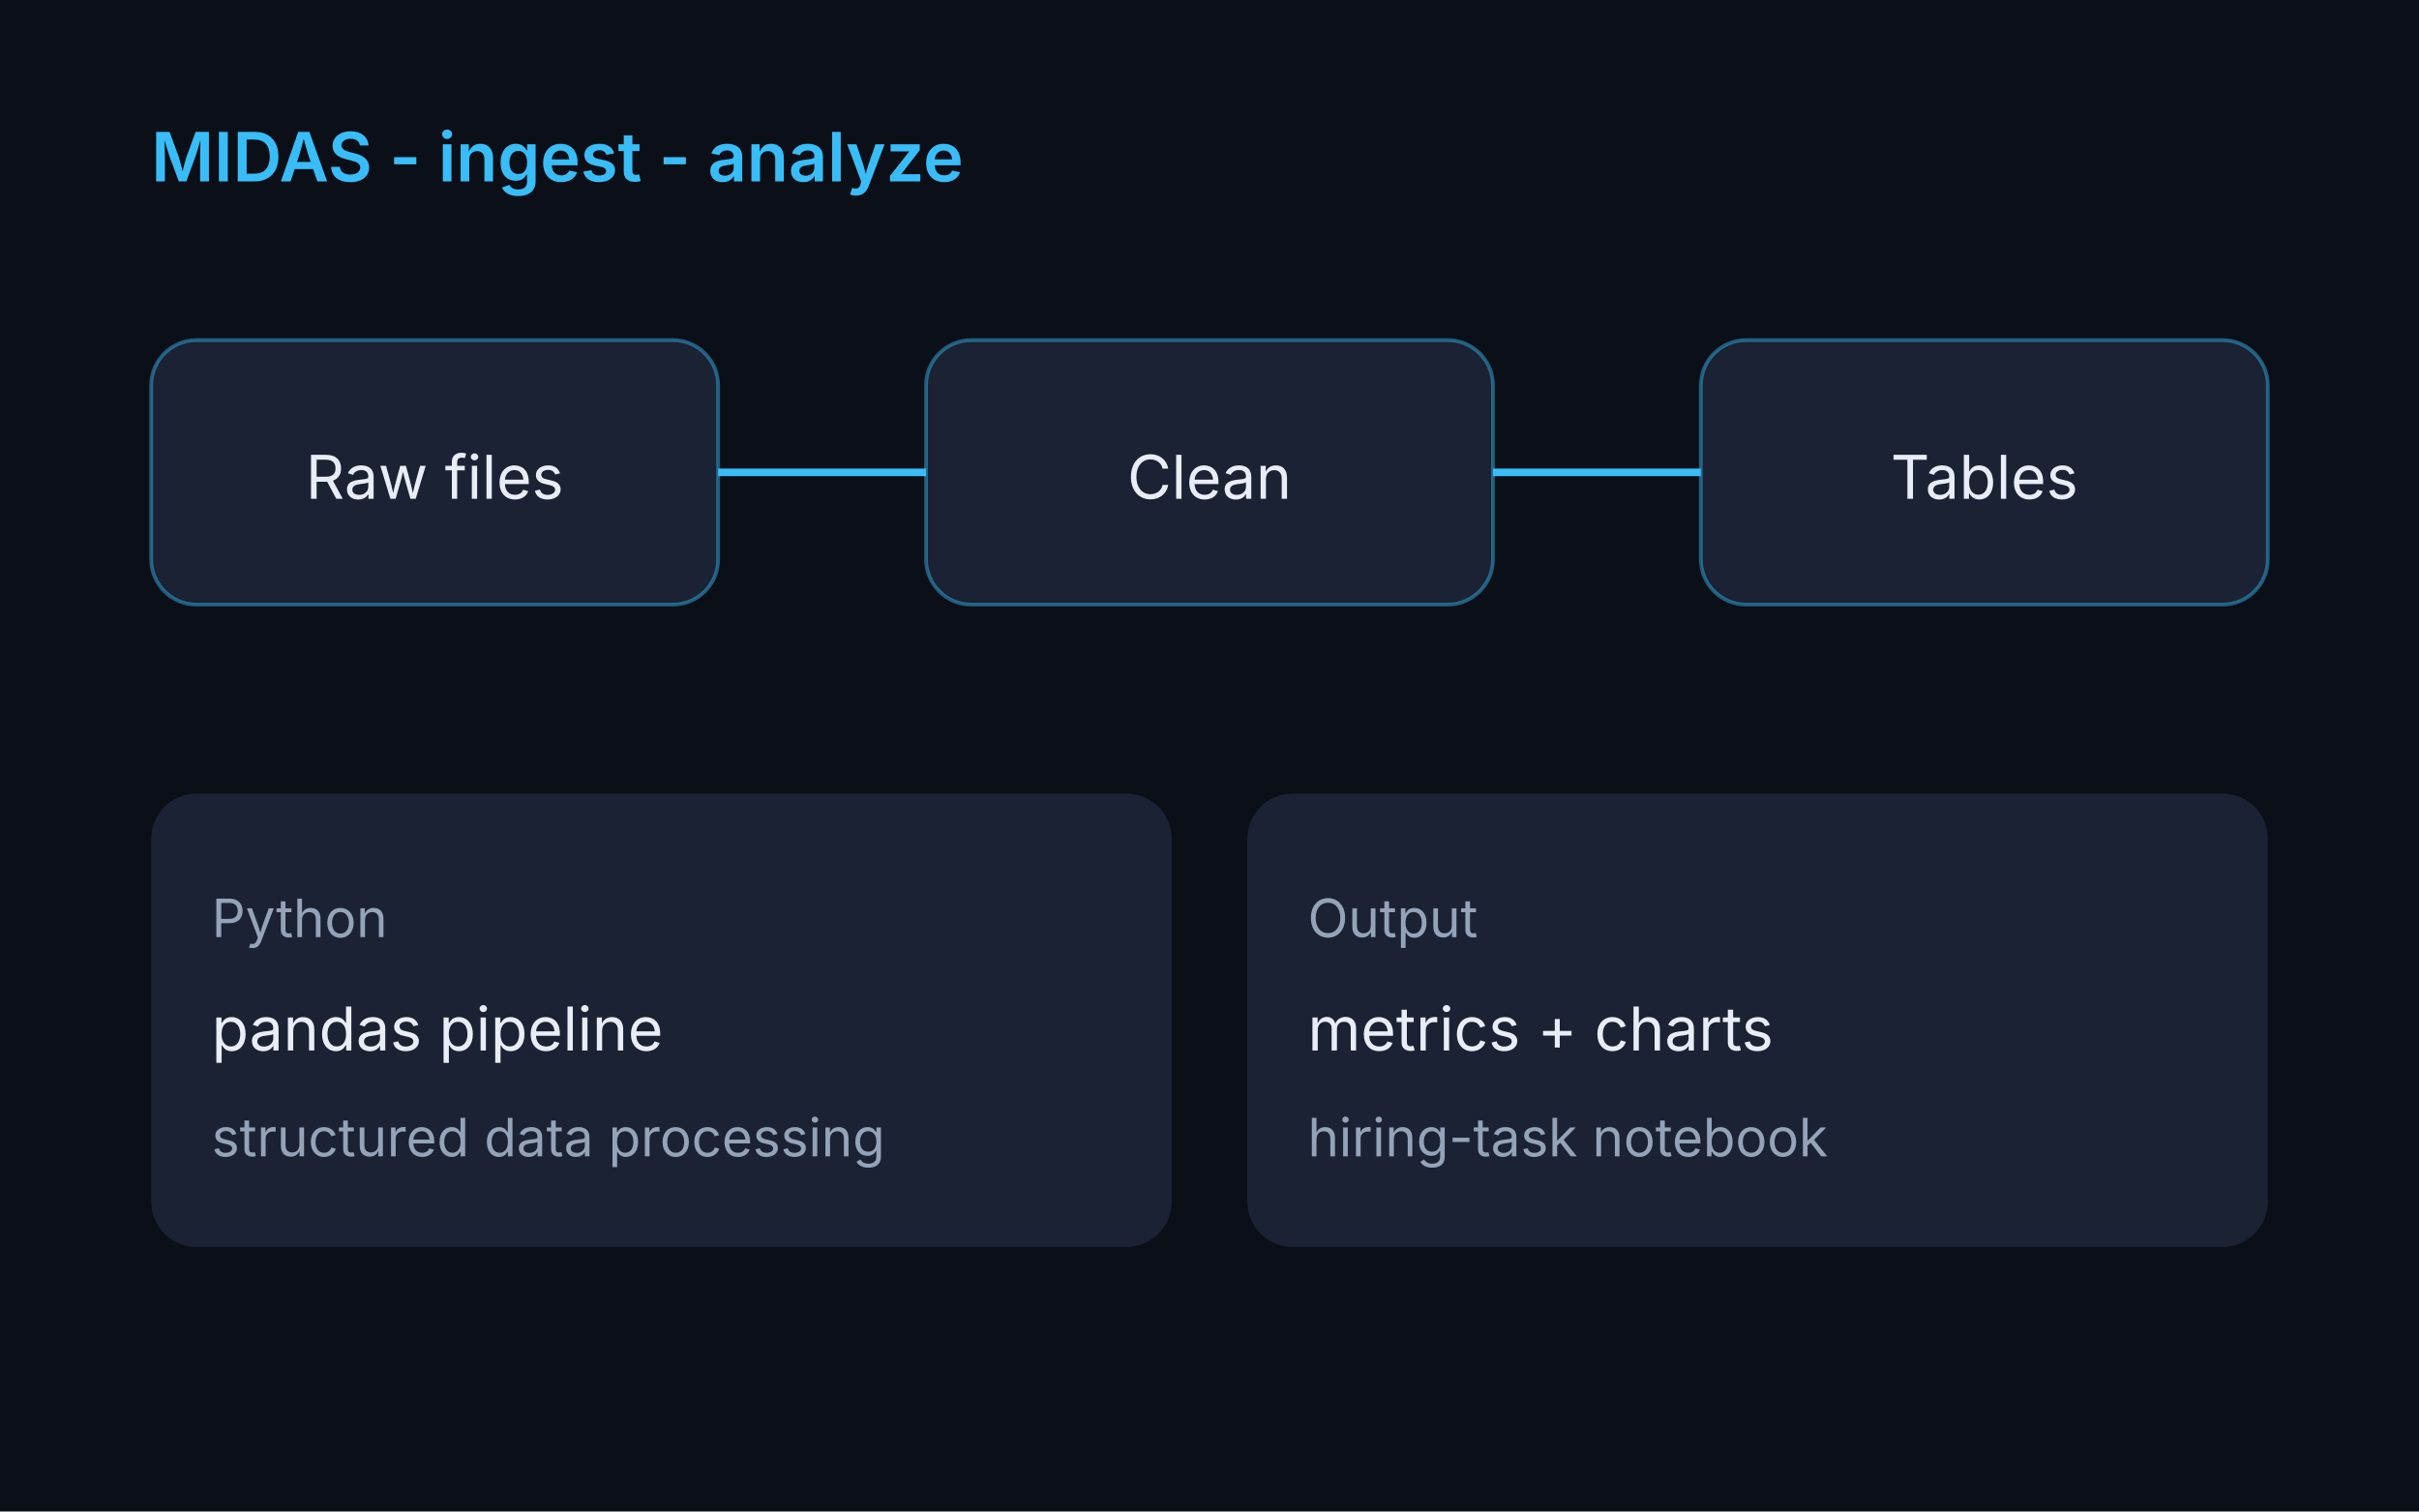
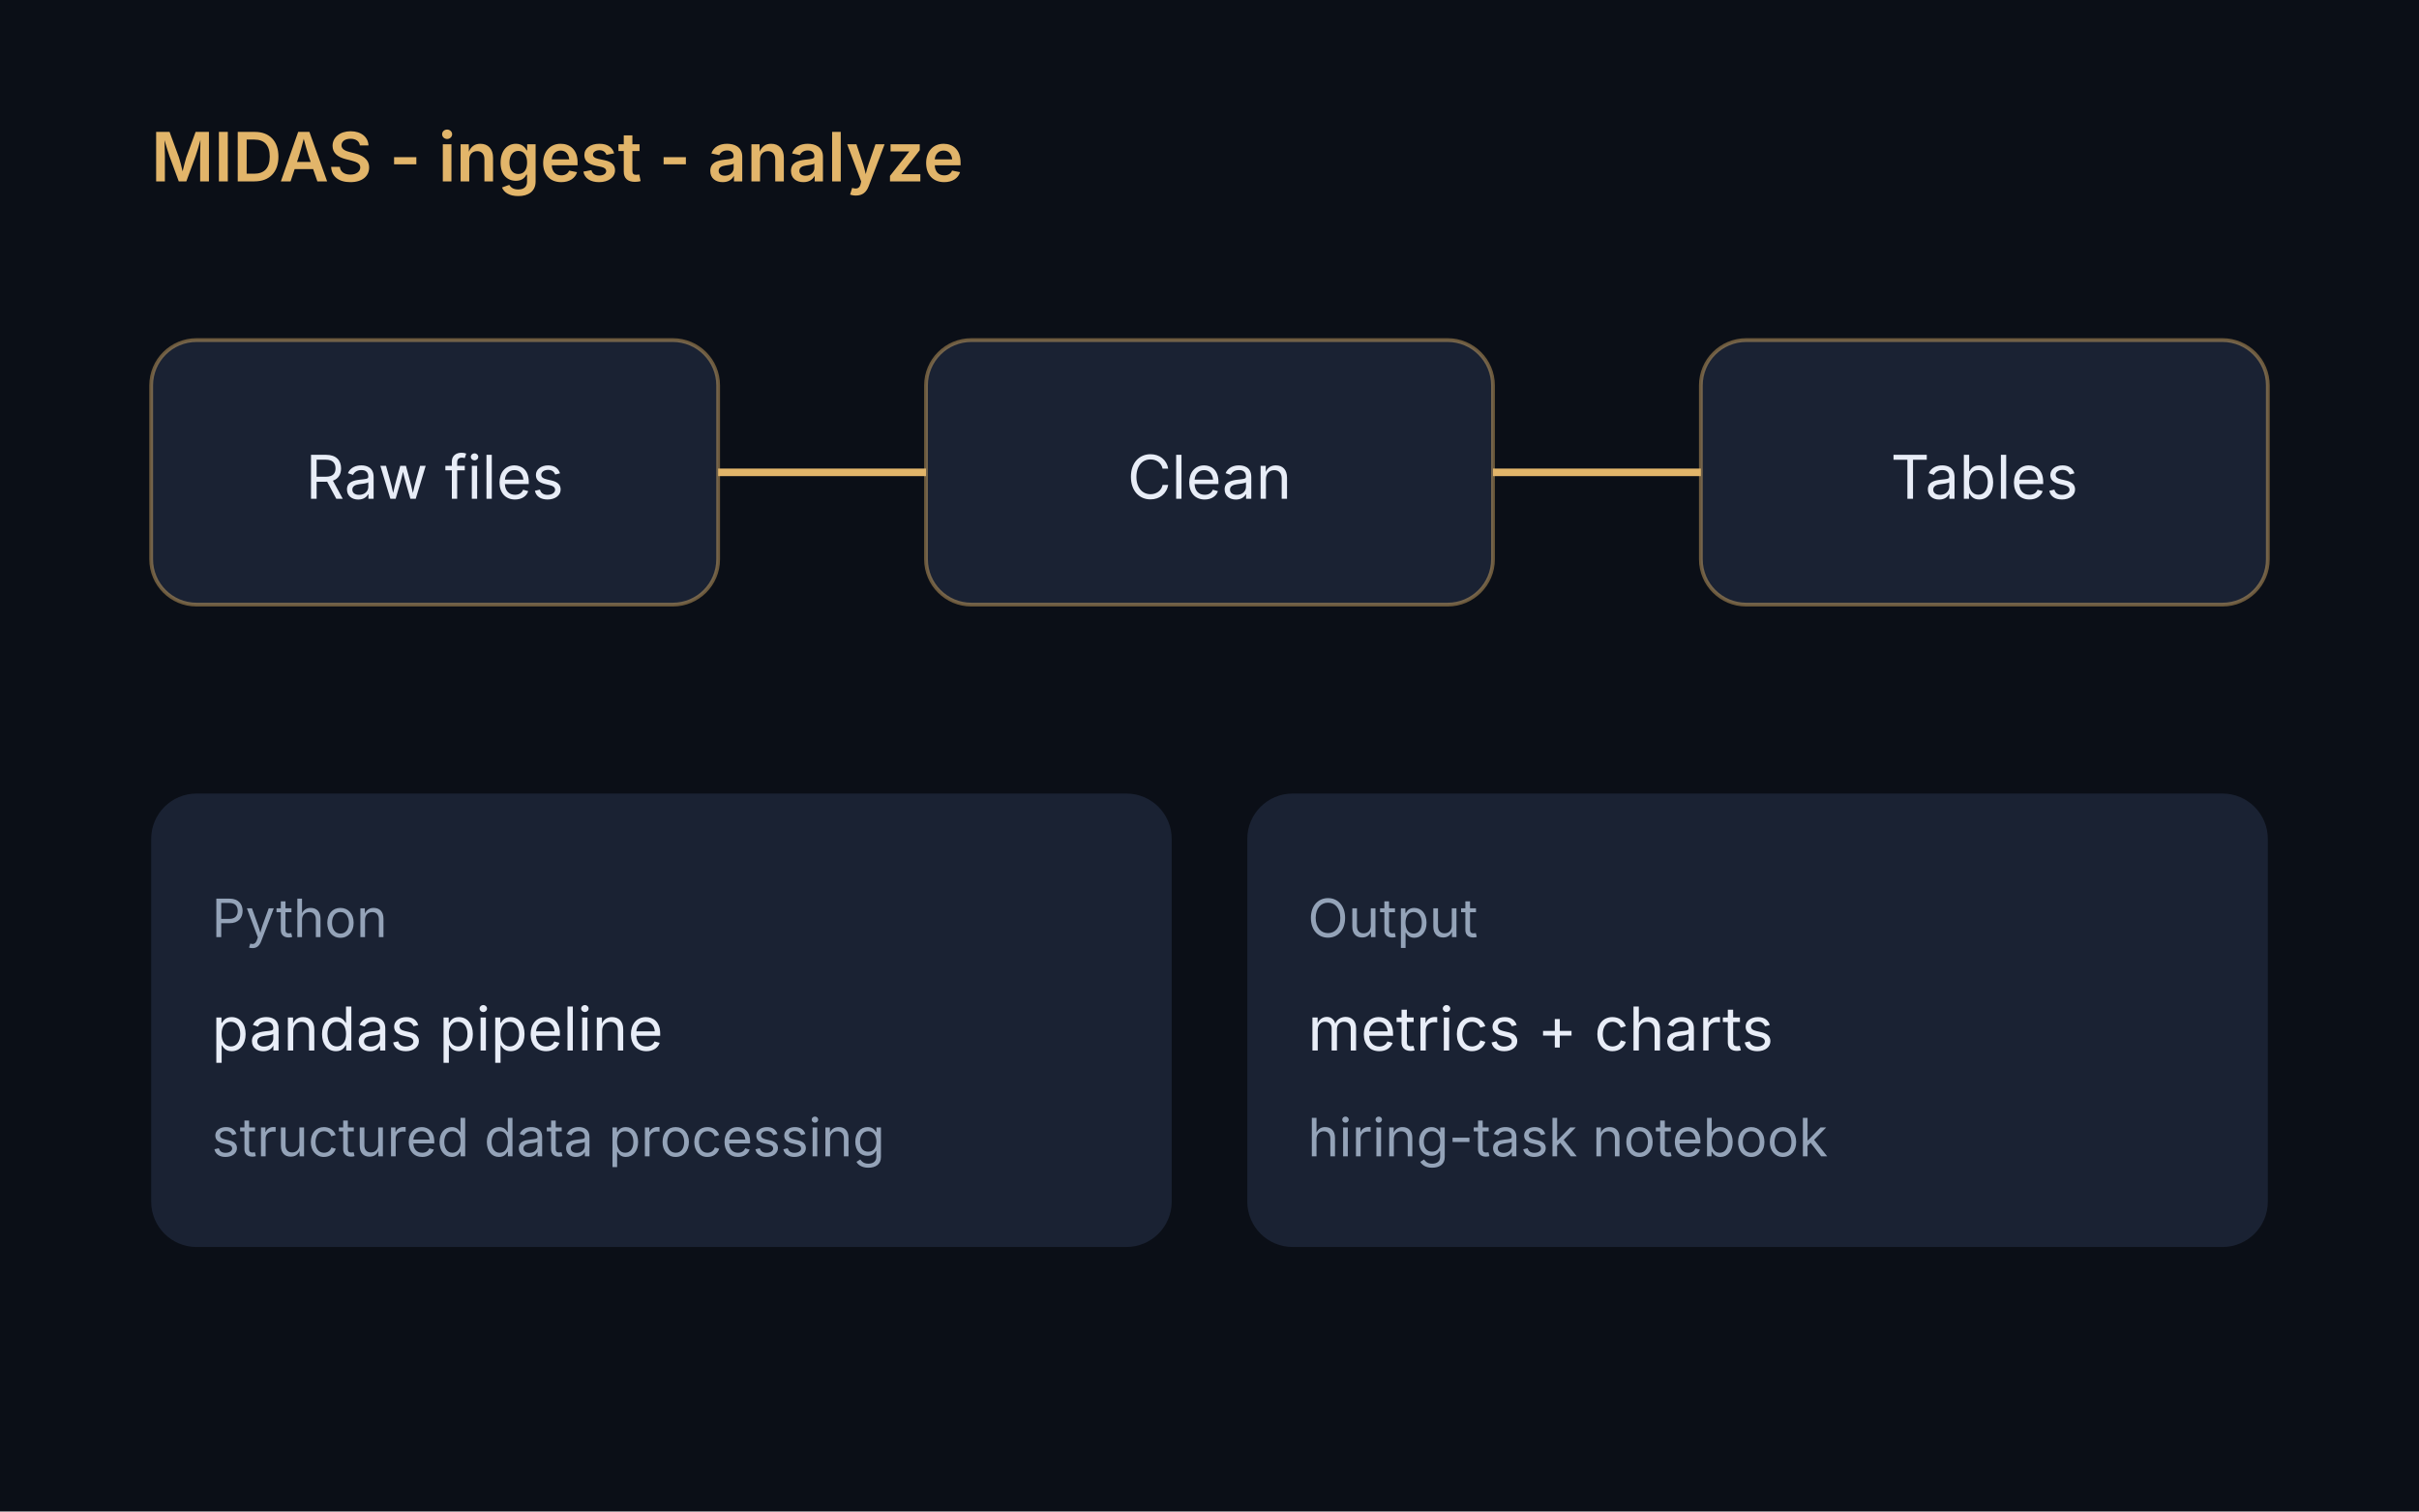
<svg xmlns="http://www.w3.org/2000/svg" width="640" height="400" viewBox="0 0 640 400" role="img" aria-label="Data pipeline from ingest to analysis">
  <rect width="640" height="400" fill="#0b0f17" />
-   <text x="40" y="48" fill="#38bdf8" font-family="Inter, system-ui, sans-serif" font-size="18" font-weight="600">MIDAS - ingest - analyze</text>
-   <rect x="40" y="90" width="150" height="70" rx="12" fill="#1a2233" stroke="#38bdf8" stroke-opacity="0.45" />
+   <text x="40" y="48" fill="#e2b56a" font-family="Inter, system-ui, sans-serif" font-size="18" font-weight="600">MIDAS - ingest - analyze</text>
+   <rect x="40" y="90" width="150" height="70" rx="12" fill="#1a2233" stroke="#e2b56a" stroke-opacity="0.45" />
  <text x="115" y="132" text-anchor="middle" fill="#e8edf7" font-family="Inter, system-ui, sans-serif" font-size="16">Raw files</text>
-   <rect x="245" y="90" width="150" height="70" rx="12" fill="#1a2233" stroke="#38bdf8" stroke-opacity="0.45" />
+   <rect x="245" y="90" width="150" height="70" rx="12" fill="#1a2233" stroke="#e2b56a" stroke-opacity="0.45" />
  <text x="320" y="132" text-anchor="middle" fill="#e8edf7" font-family="Inter, system-ui, sans-serif" font-size="16">Clean</text>
-   <rect x="450" y="90" width="150" height="70" rx="12" fill="#1a2233" stroke="#38bdf8" stroke-opacity="0.45" />
+   <rect x="450" y="90" width="150" height="70" rx="12" fill="#1a2233" stroke="#e2b56a" stroke-opacity="0.45" />
  <text x="525" y="132" text-anchor="middle" fill="#e8edf7" font-family="Inter, system-ui, sans-serif" font-size="16">Tables</text>
-   <path d="M190 125h55" stroke="#38bdf8" stroke-width="2" />
-   <path d="M395 125h55" stroke="#38bdf8" stroke-width="2" />
+   <path d="M190 125h55" stroke="#e2b56a" stroke-width="2" />
+   <path d="M395 125h55" stroke="#e2b56a" stroke-width="2" />
  <rect x="40" y="210" width="270" height="120" rx="12" fill="#1a2233" />
  <text x="56" y="248" fill="#94a3b8" font-family="Inter, system-ui, sans-serif" font-size="14">Python</text>
  <text x="56" y="278" fill="#e8edf7" font-family="Inter, system-ui, sans-serif" font-size="16">pandas pipeline</text>
  <text x="56" y="306" fill="#94a3b8" font-family="Inter, system-ui, sans-serif" font-size="14">structured data processing</text>
  <rect x="330" y="210" width="270" height="120" rx="12" fill="#1a2233" />
  <text x="346" y="248" fill="#94a3b8" font-family="Inter, system-ui, sans-serif" font-size="14">Output</text>
  <text x="346" y="278" fill="#e8edf7" font-family="Inter, system-ui, sans-serif" font-size="16">metrics + charts</text>
  <text x="346" y="306" fill="#94a3b8" font-family="Inter, system-ui, sans-serif" font-size="14">hiring-task notebook</text>
</svg>
